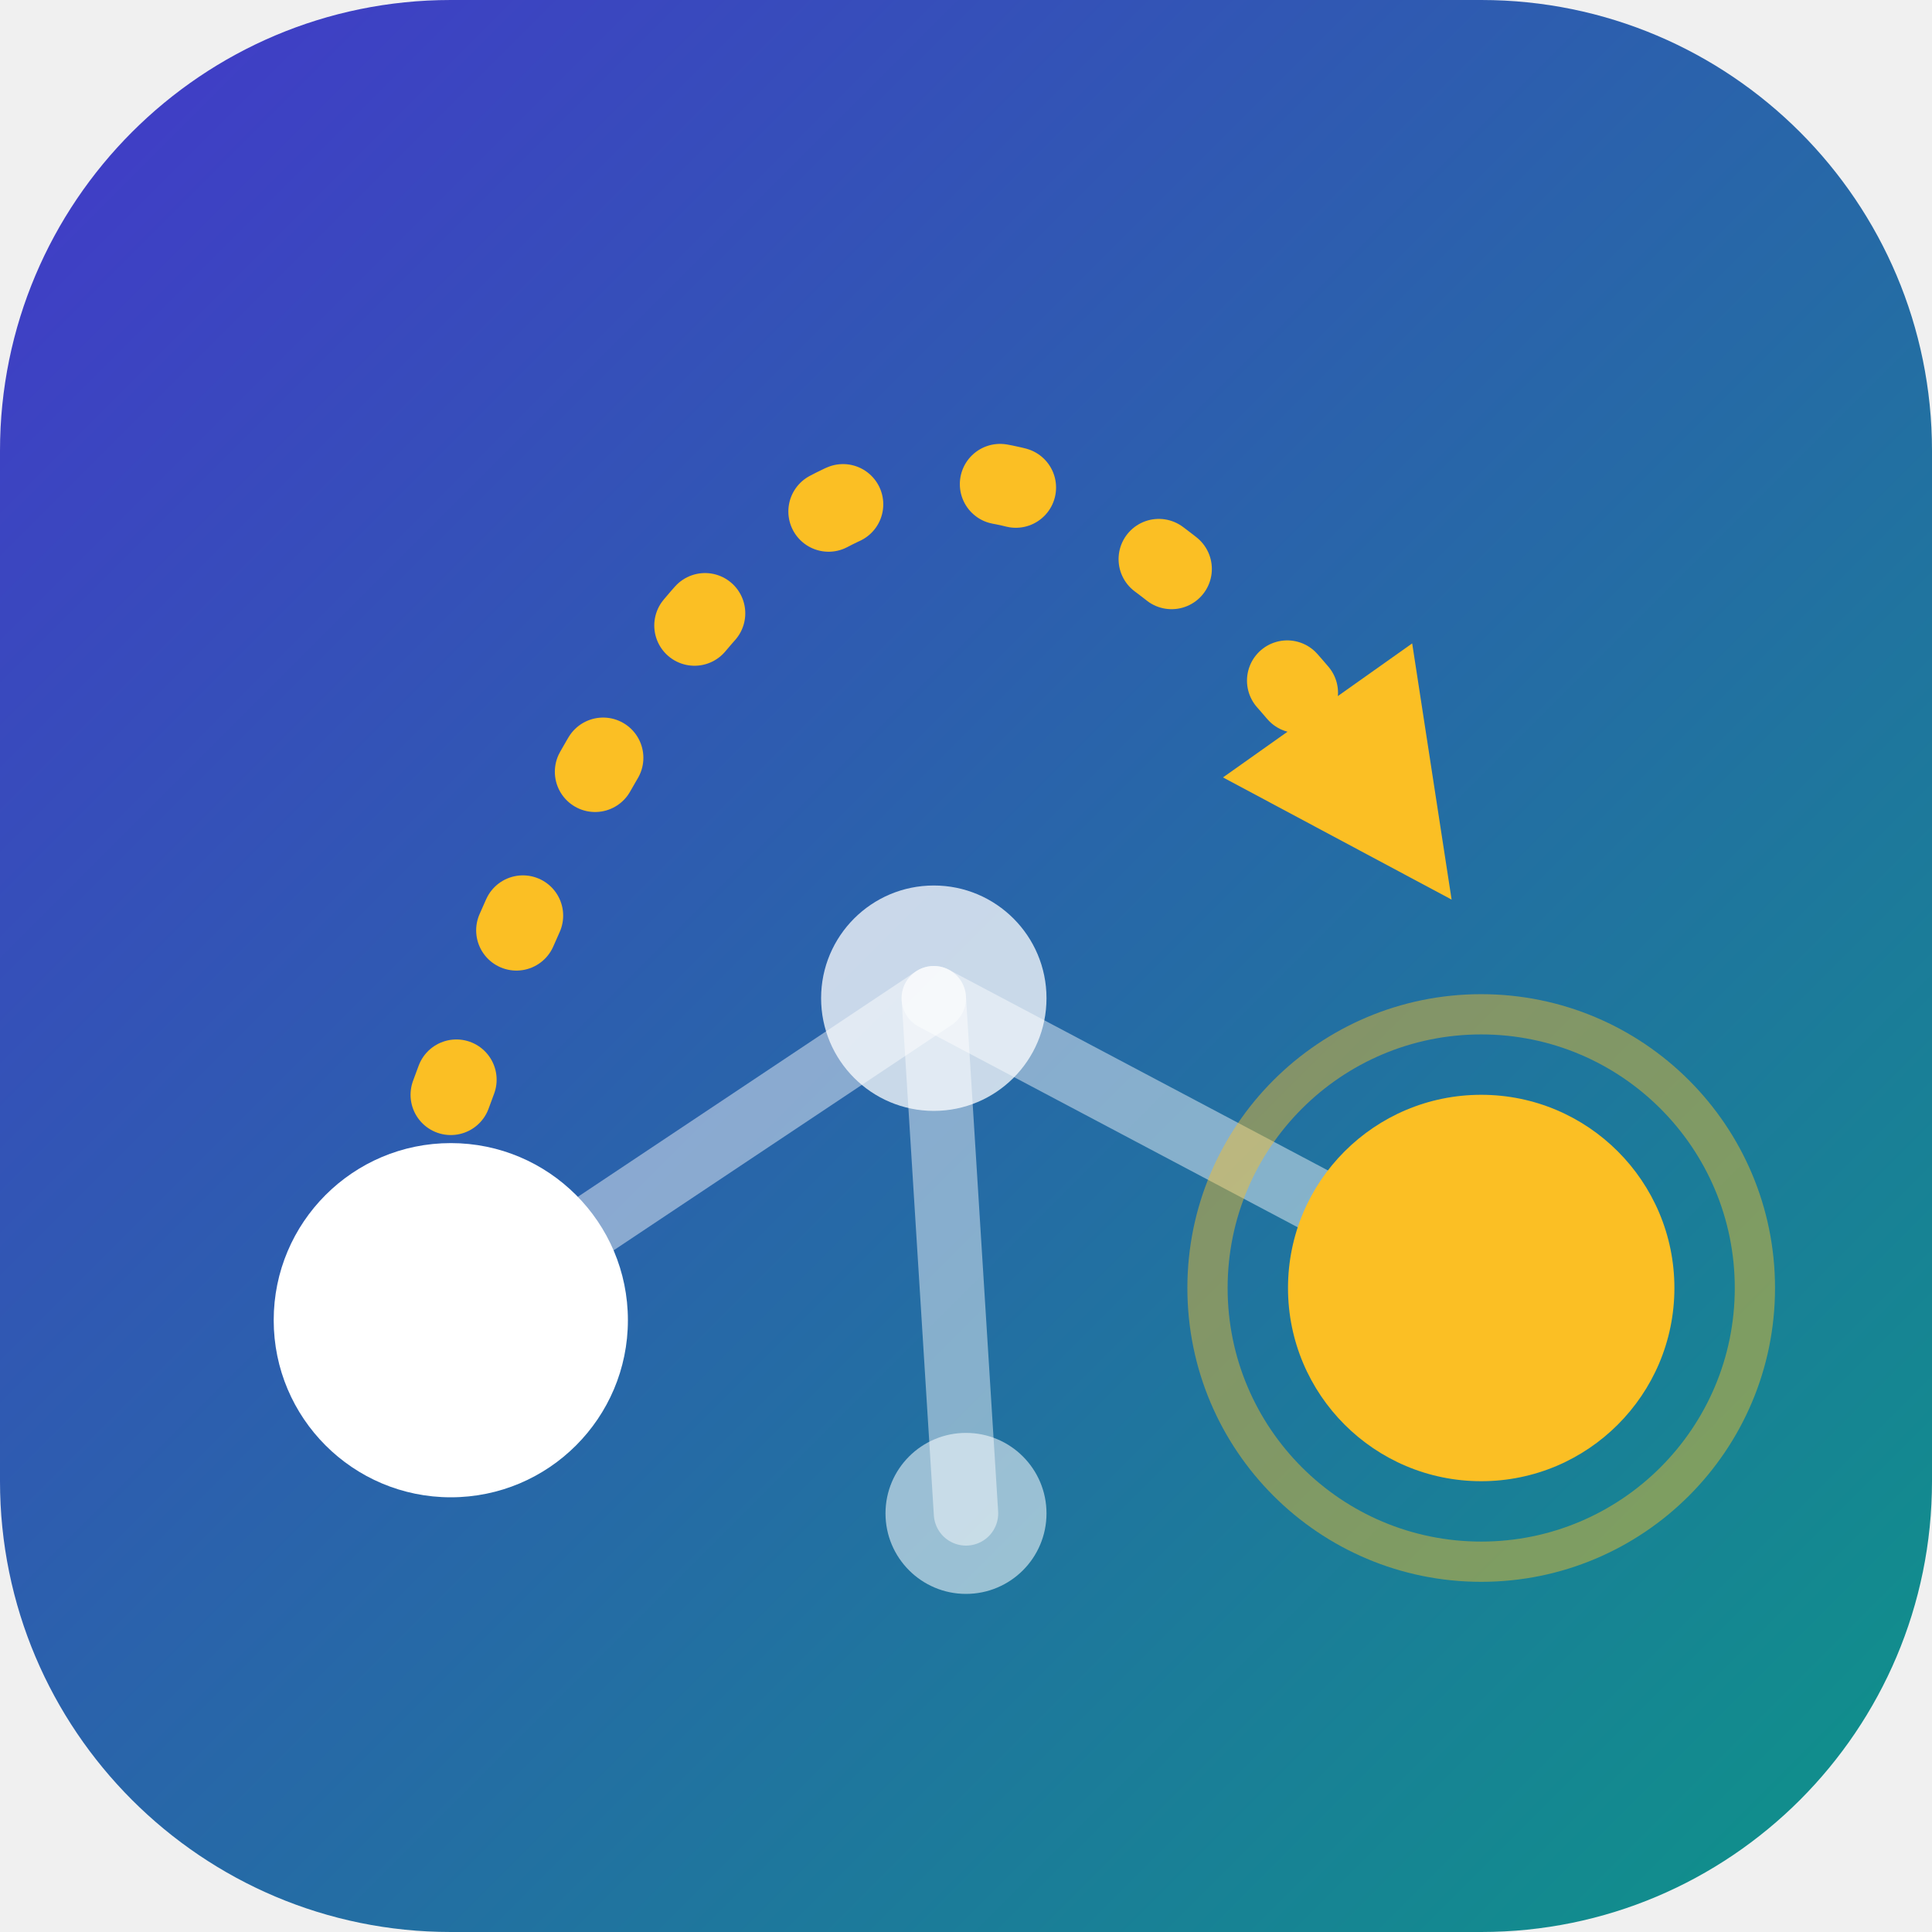
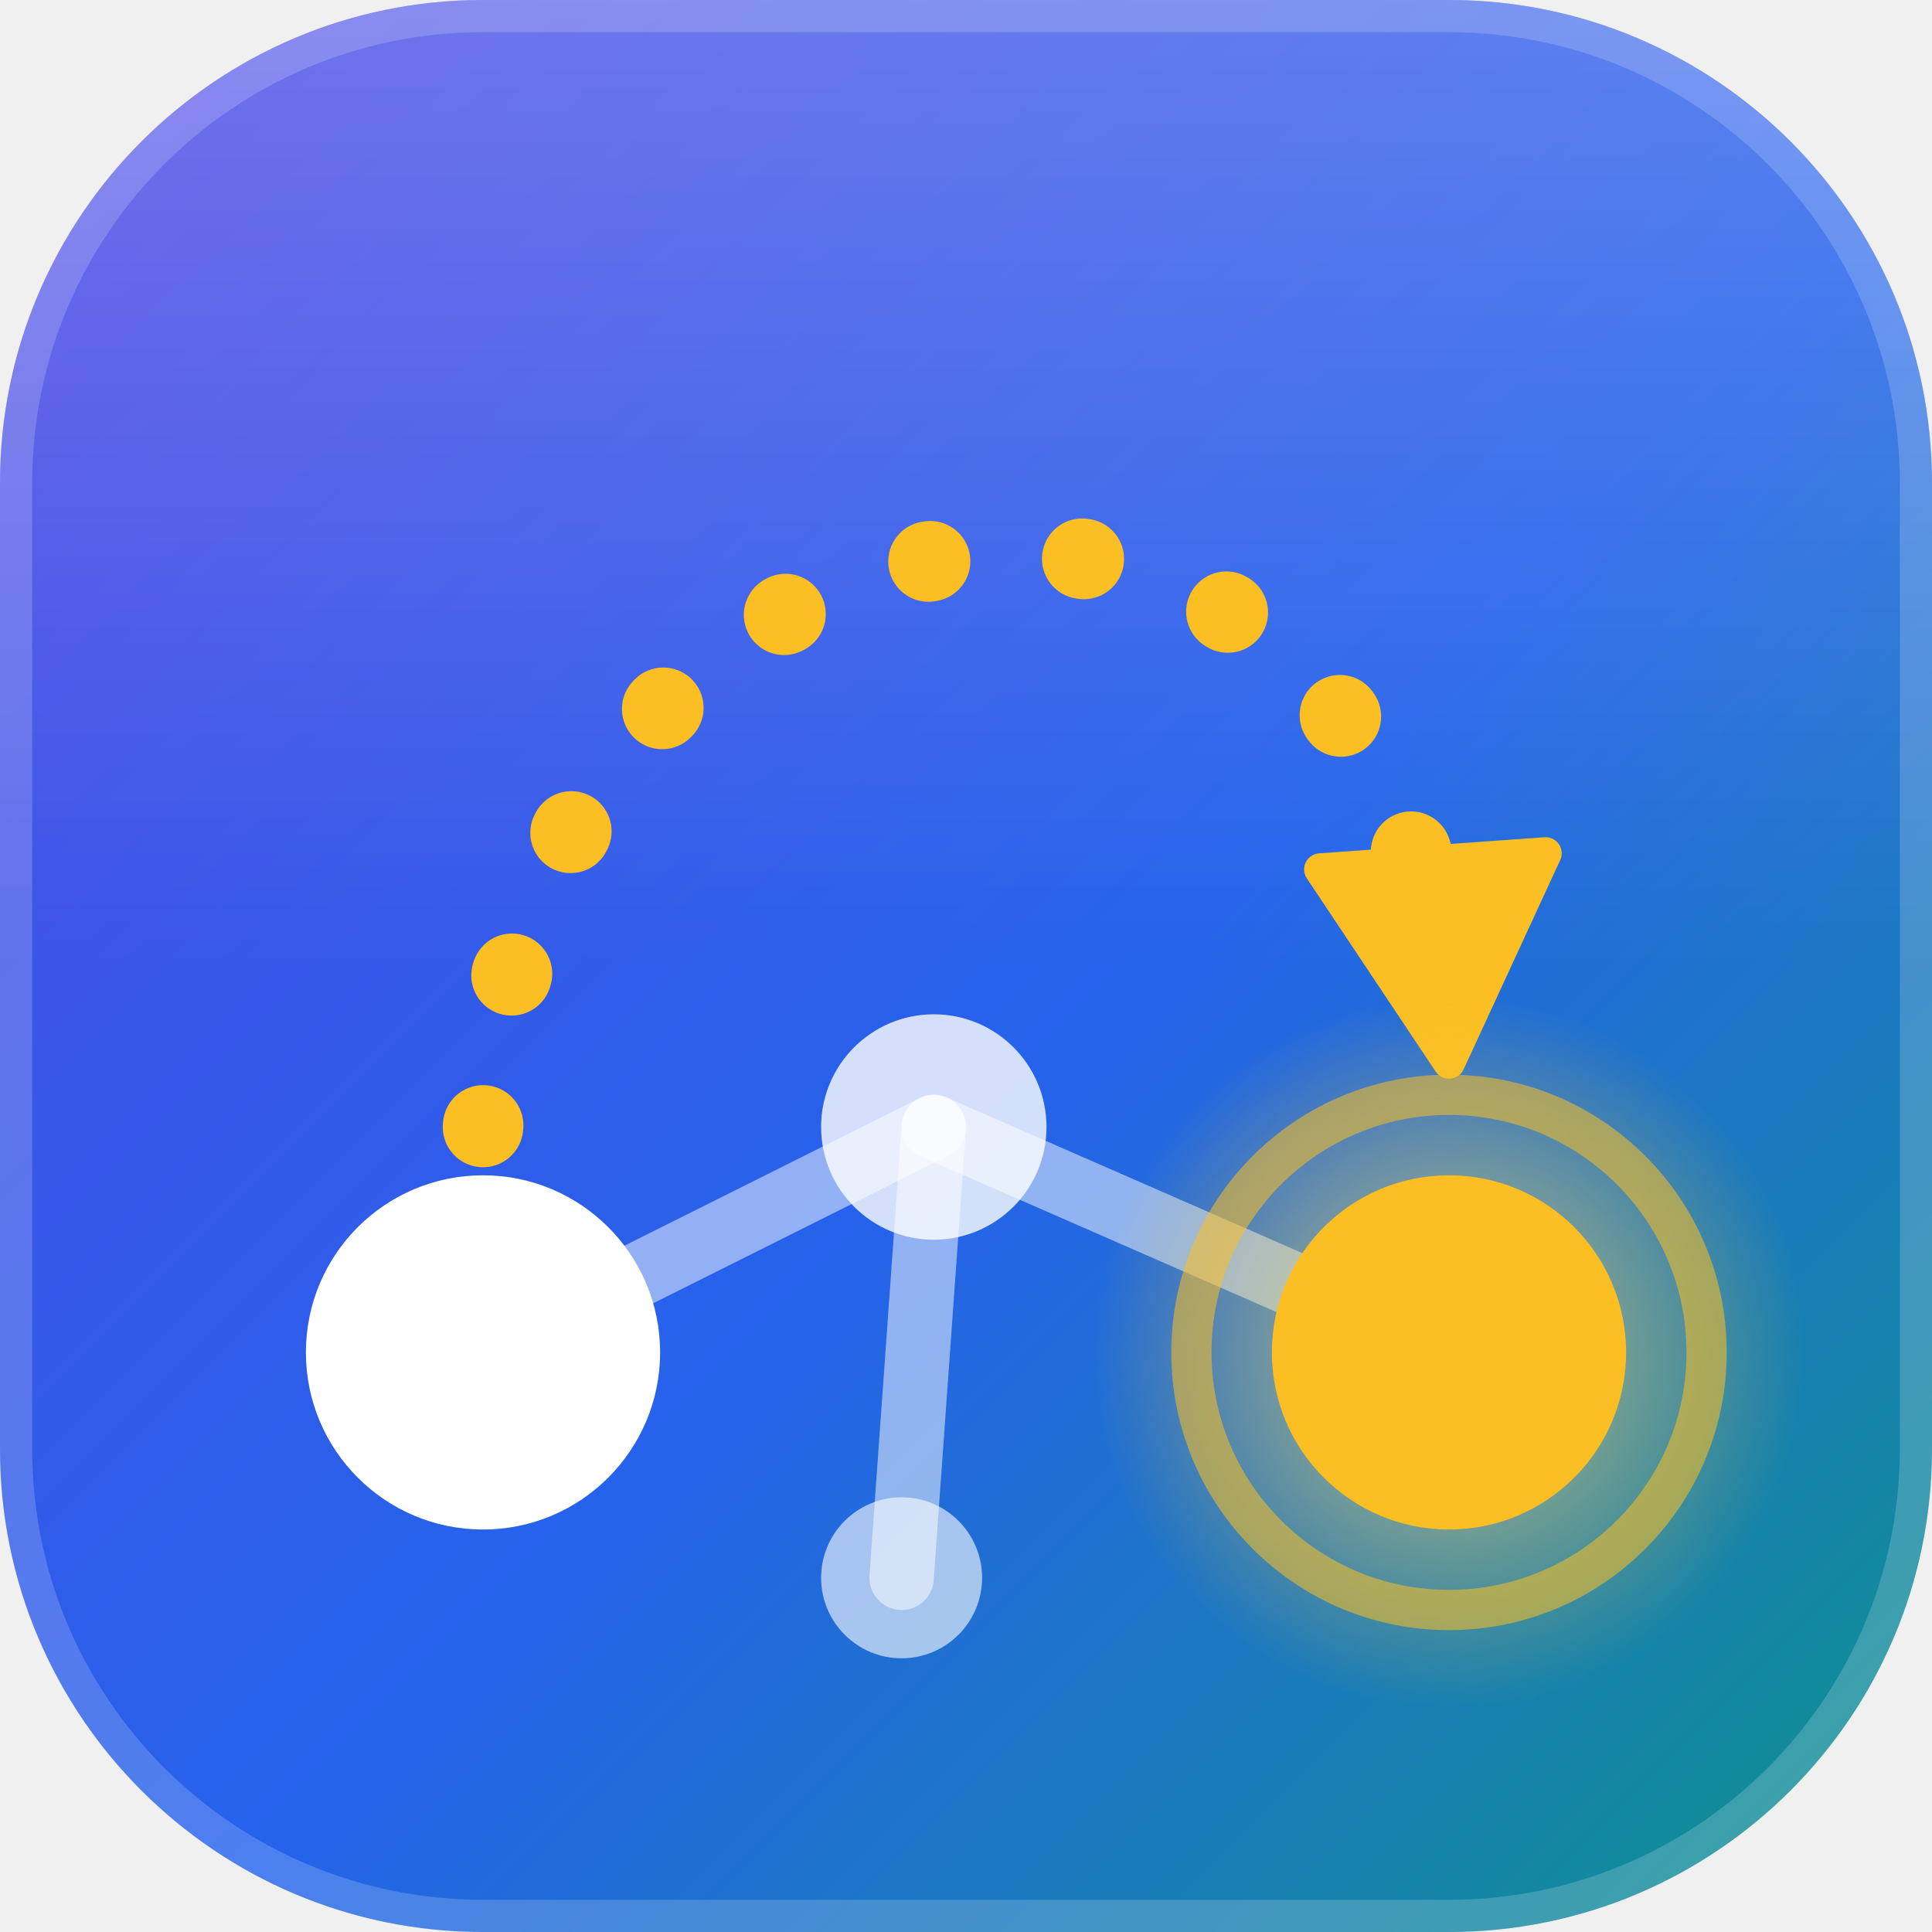
<svg xmlns="http://www.w3.org/2000/svg" viewBox="0 0 120 120" width="120" height="120" role="img" aria-label="CiteHop">
  <defs>
-     <linearGradient id="bg" x1="0" y1="0" x2="1" y2="1">
-       <stop offset="0" stop-color="#4338CA" />
+     <linearGradient id="mbg" x1="0" y1="0" x2="1" y2="1">
+       <stop offset="0" stop-color="#4F46E5" />
+       <stop offset="0.55" stop-color="#2563EB" />
      <stop offset="1" stop-color="#0D9488" />
    </linearGradient>
-     <marker id="tip" viewBox="0 0 10 10" refX="5" refY="5" markerWidth="3.6" markerHeight="3.6" orient="auto-start-reverse">
-       <path d="M1 1 L9 5 L1 9 Z" fill="#FBBF24" />
-     </marker>
+     <linearGradient id="msheen" x1="0" y1="0" x2="0" y2="1">
+       <stop offset="0" stop-color="#FFFFFF" stop-opacity="0.22" />
+       <stop offset="0.5" stop-color="#FFFFFF" stop-opacity="0" />
+     </linearGradient>
+     <radialGradient id="mglow" cx="0.5" cy="0.5" r="0.5">
+       <stop offset="0" stop-color="#FDE68A" stop-opacity="0.75" />
+       <stop offset="1" stop-color="#FBBF24" stop-opacity="0" />
+     </radialGradient>
  </defs>
-   <rect width="120" height="120" rx="28" fill="url(#bg)" />
-   <g stroke="#FFFFFF" stroke-opacity="0.45" stroke-width="4" stroke-linecap="round">
-     <line x1="28" y1="82" x2="58" y2="62" />
-     <line x1="58" y1="62" x2="92" y2="80" />
-     <line x1="58" y1="62" x2="60" y2="94" />
+   <rect width="120" height="120" rx="30" fill="url(#mbg)" />
+   <rect width="120" height="120" rx="30" fill="url(#msheen)" />
+   <rect x="1" y="1" width="118" height="118" rx="29" fill="none" stroke="#FFFFFF" stroke-opacity="0.18" stroke-width="2" />
+   <g stroke="#FFFFFF" stroke-opacity="0.5" stroke-width="4" stroke-linecap="round">
+     <line x1="30" y1="84" x2="58" y2="70" />
+     <line x1="58" y1="70" x2="90" y2="84" />
+     <line x1="58" y1="70" x2="56" y2="98" />
  </g>
-   <path d="M28 68 Q 52 2 86 50" fill="none" stroke="#FBBF24" stroke-width="5" stroke-linecap="round" stroke-dasharray="1 10" marker-end="url(#tip)" />
-   <circle cx="28" cy="82" r="11" fill="#FFFFFF" />
-   <circle cx="58" cy="62" r="7" fill="#FFFFFF" fill-opacity="0.75" />
-   <circle cx="60" cy="94" r="5" fill="#FFFFFF" fill-opacity="0.55" />
-   <circle cx="92" cy="80" r="12" fill="#FBBF24" />
-   <circle cx="92" cy="80" r="17" fill="none" stroke="#FBBF24" stroke-opacity="0.45" stroke-width="2.5" />
+   <path d="M30 70 C 34 28, 82 22, 89 58" fill="none" stroke="#FBBF24" stroke-width="5" stroke-linecap="round" stroke-dasharray="0.1 9.5" />
+   <path d="M82 54 L90 66 L96 53 Z" fill="#FBBF24" stroke="#FBBF24" stroke-width="2" stroke-linejoin="round" />
+   <circle cx="90" cy="84" r="22" fill="url(#mglow)" />
+   <circle cx="30" cy="84" r="11" fill="#FFFFFF" />
+   <circle cx="58" cy="70" r="7" fill="#FFFFFF" fill-opacity="0.8" />
+   <circle cx="56" cy="98" r="5" fill="#FFFFFF" fill-opacity="0.6" />
+   <circle cx="90" cy="84" r="16" fill="none" stroke="#FBBF24" stroke-opacity="0.55" stroke-width="2.5" />
+   <circle cx="90" cy="84" r="11" fill="#FBBF24" />
</svg>
